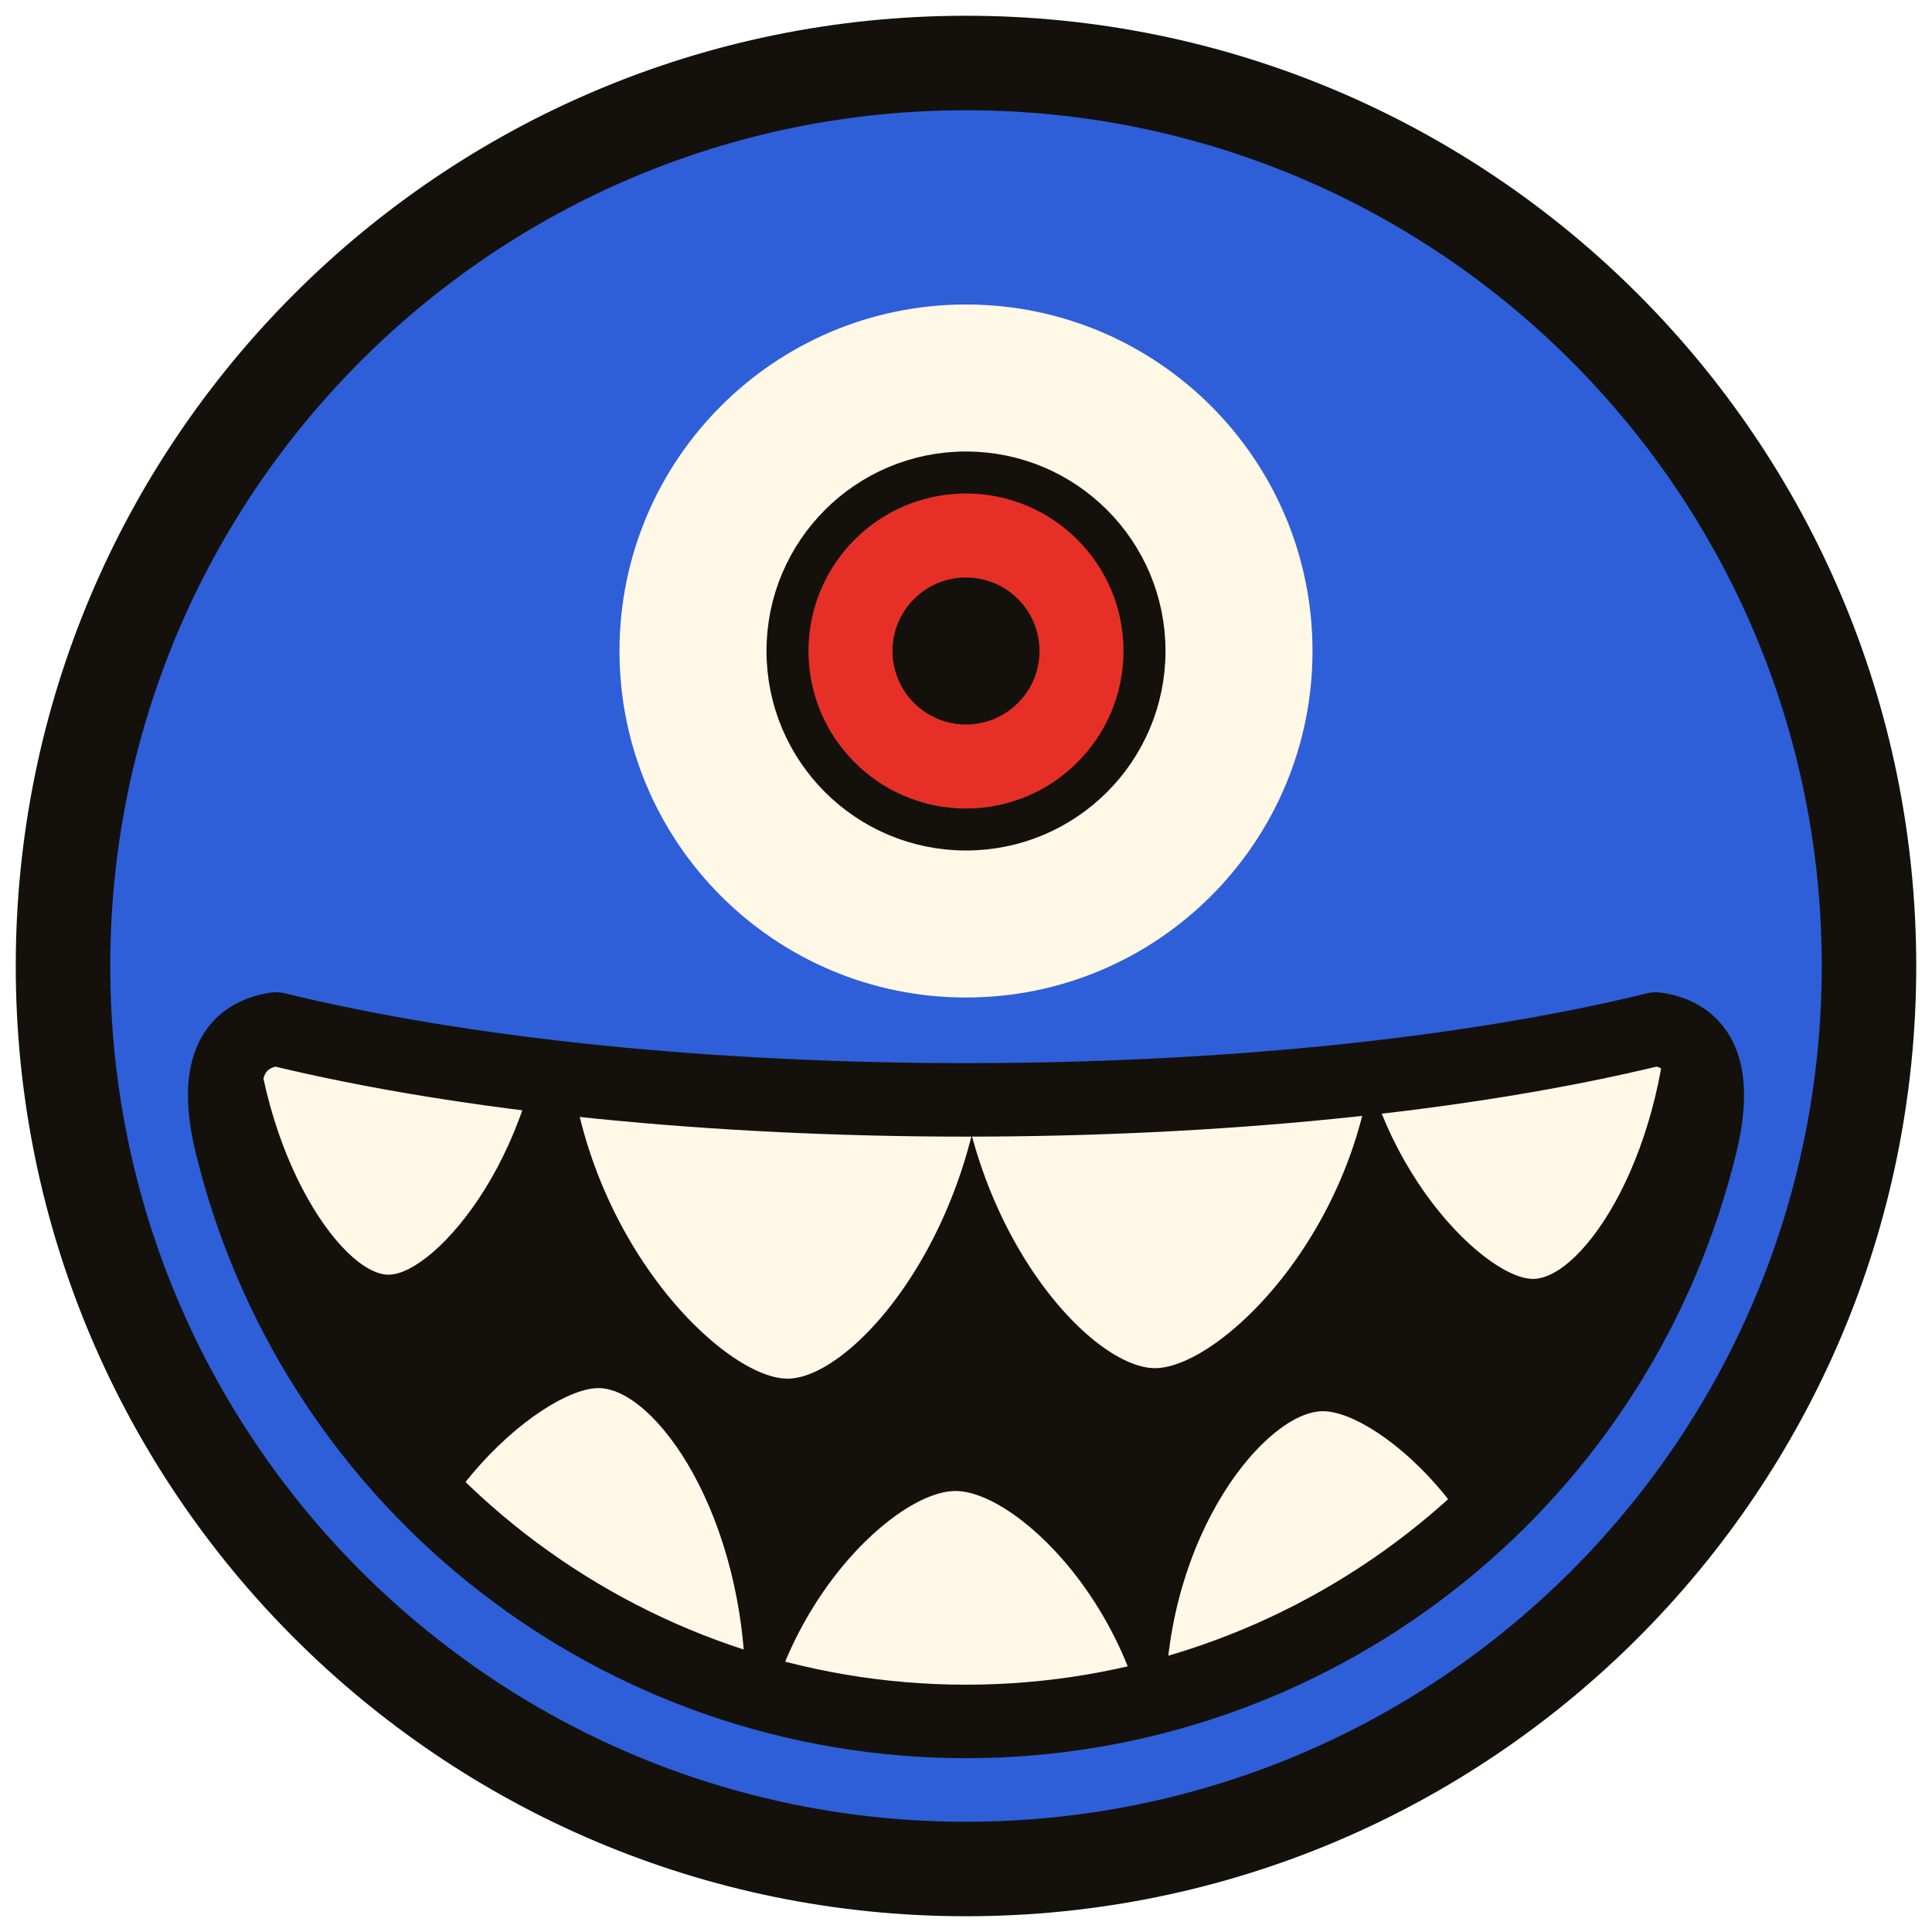
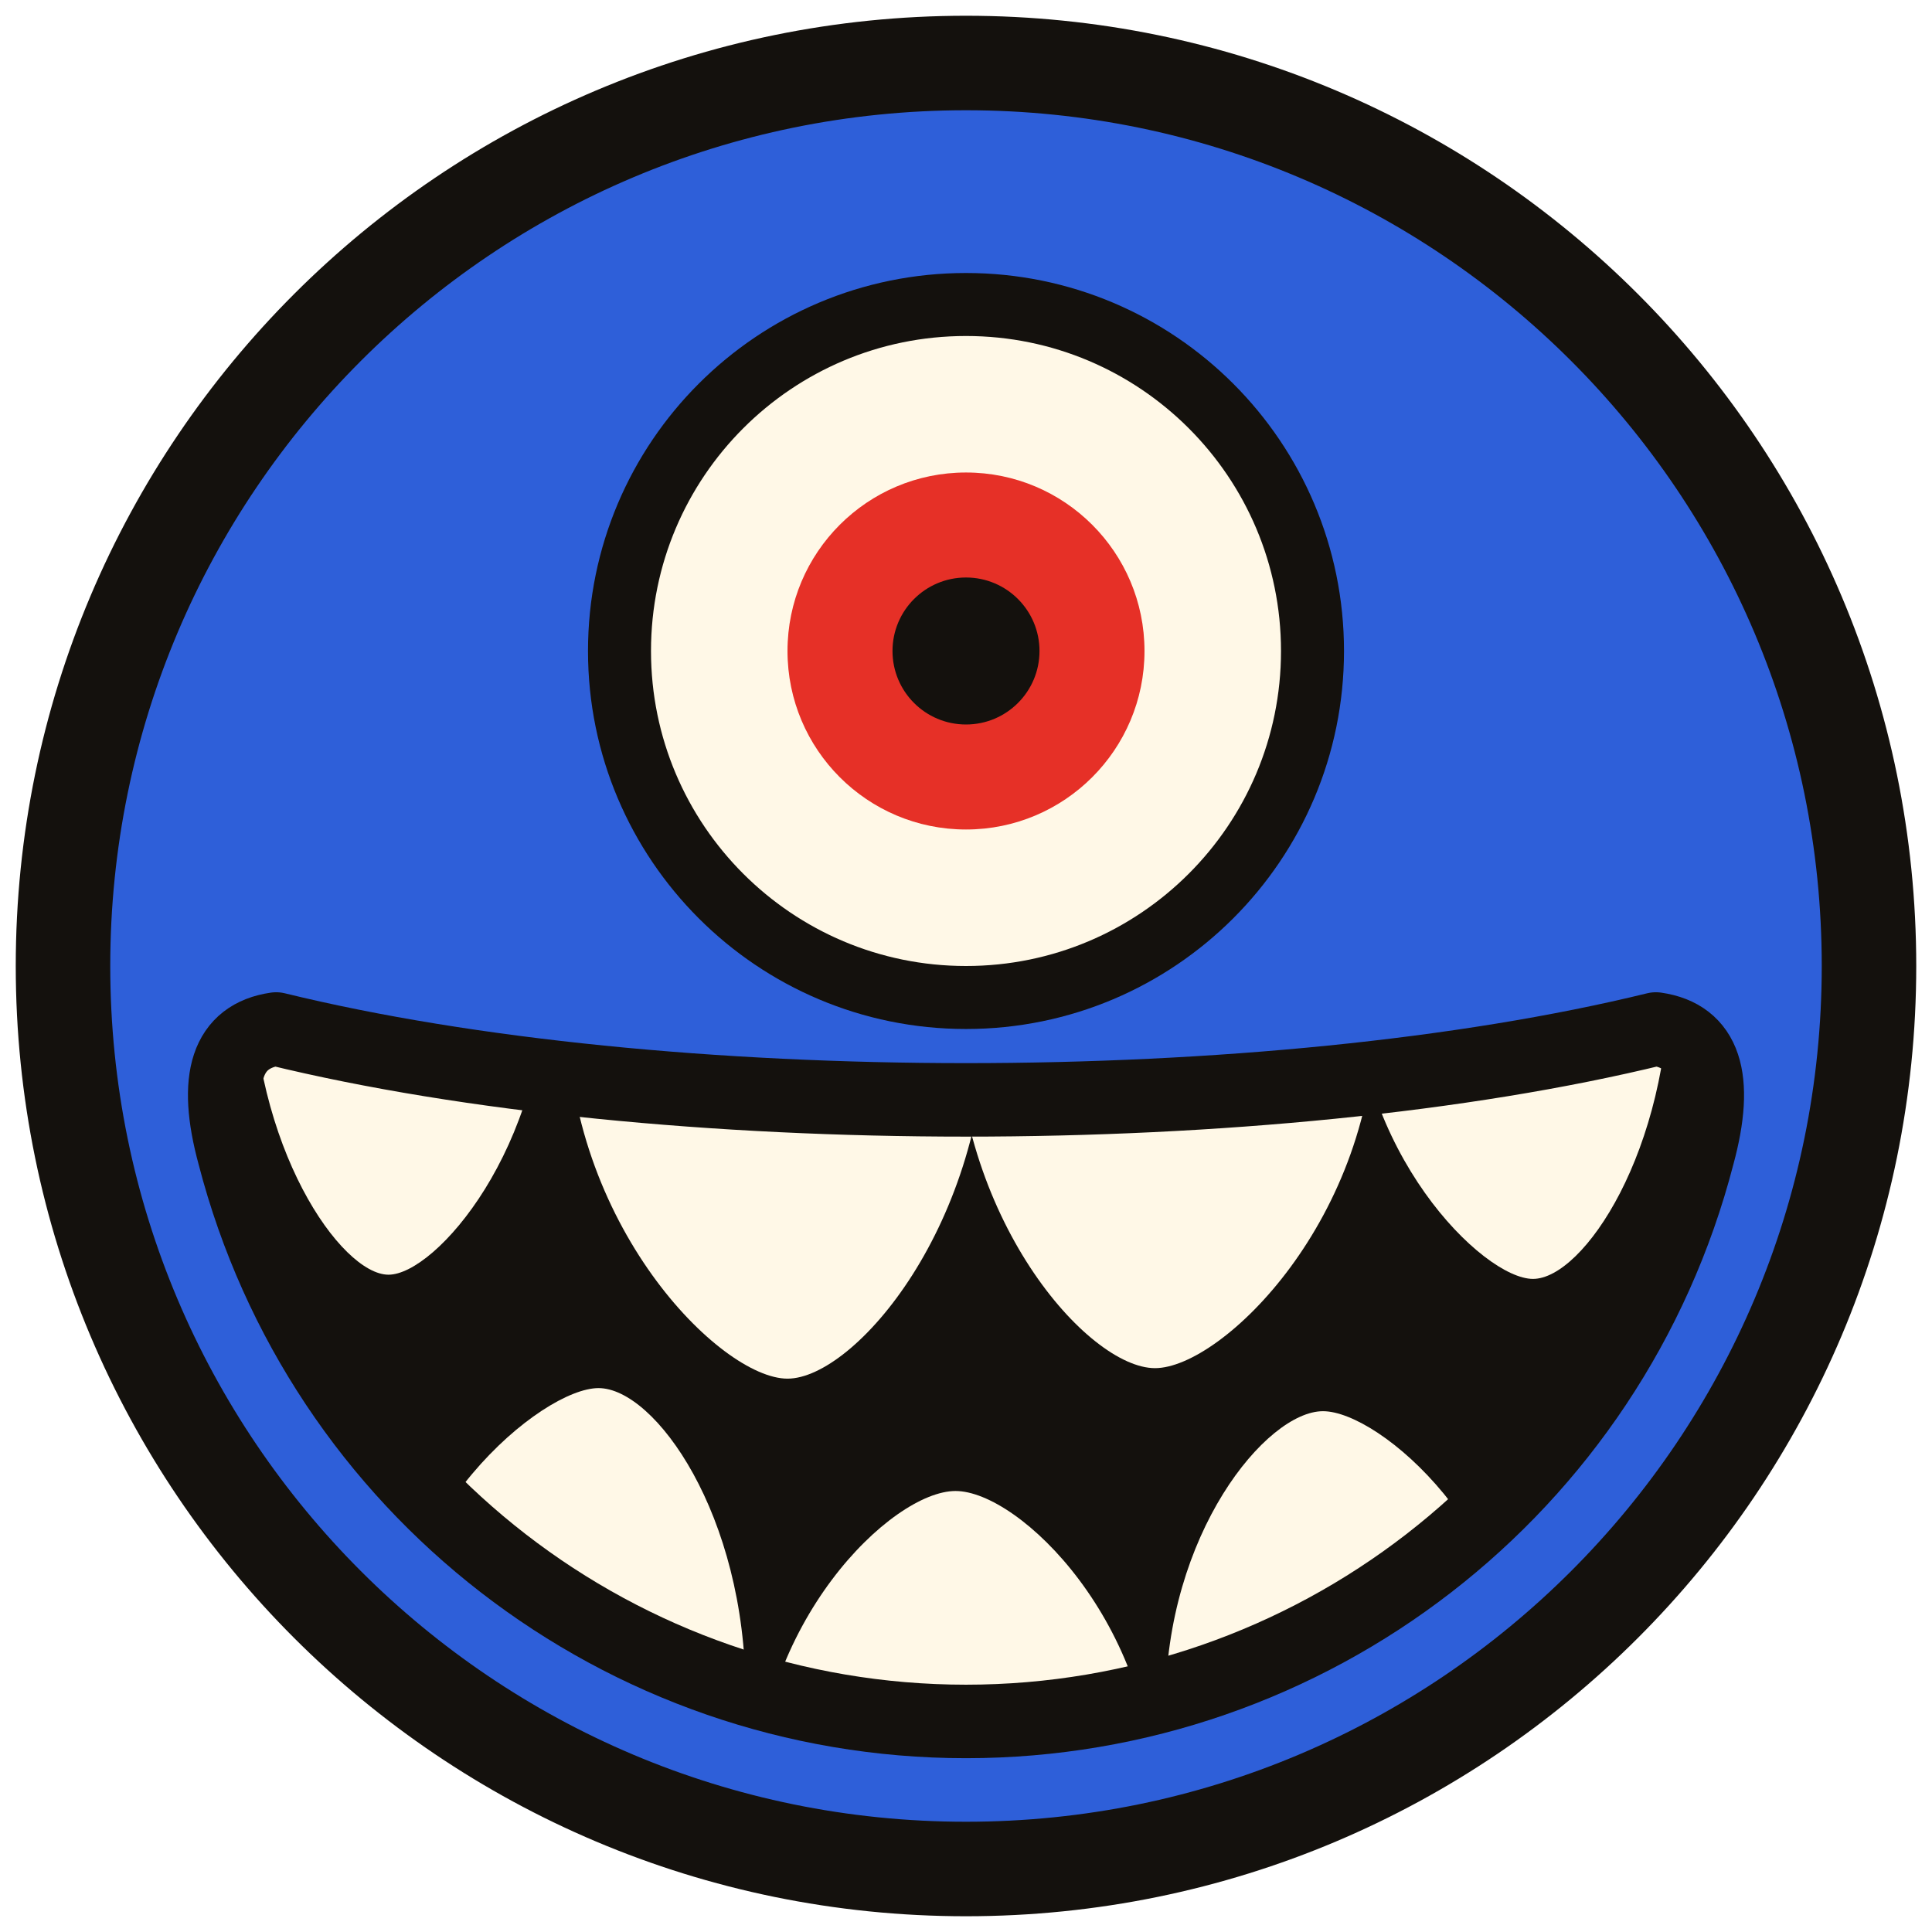
<svg xmlns="http://www.w3.org/2000/svg" viewBox="8 14 184 184">
  <defs>
    <clipPath id="m">
      <path d="M34.3,112 C71.1,121 128.9,121 165.7,112 Q172.7,113 169.7,124 A72,72 0 0 1 30.3,124 Q27.3,113 34.3,112 Z" />
    </clipPath>
  </defs>
  <circle cx="100" cy="106" r="86" fill="#2e5fd9" stroke="#14110d" stroke-width="9" />
  <g clip-path="url(#m)">
    <path d="M34.3,112 C71.1,121 128.9,121 165.7,112 Q172.7,113 169.7,124 A72,72 0 0 1 30.3,124 Q27.3,113 34.3,112 Z" fill="#14110d" />
    <path d="M32,106.4 C32,123.3 40.5,135.4 45,135.4 C49.5,135.4 60,123.3 60,106.4 Z" fill="#fff8e7" />
    <path d="M62,110.3 C62,130.6 76.6,145.3 83,145.3 C89.4,145.3 102,130.6 102,110.3 Z" fill="#fff8e7" />
    <path d="M99,110.3 C99,130 111.6,144.3 118,144.3 C124.4,144.3 139,130 139,110.3 Z" fill="#fff8e7" />
    <path d="M137,106.8 C137,123.6 149.2,135.8 154,135.8 C158.8,135.8 167,123.6 167,106.8 Z" fill="#fff8e7" />
    <path d="M45,175.2 C45,158.3 59.6,146.2 65,146.2 C70.4,146.2 79,158.3 79,175.2 Z" fill="#fff8e7" />
    <path d="M80,186 C80,168.6 92.9,156 99,156 C105.1,156 118,168.6 118,186 Z" fill="#fff8e7" />
    <path d="M119,176.4 C119,160.1 128.6,148.4 134,148.4 C139.4,148.4 153,160.1 153,176.4 Z" fill="#fff8e7" />
  </g>
  <path d="M34.3,112 C71.1,121 128.9,121 165.7,112 Q172.7,113 169.7,124 A72,72 0 0 1 30.3,124 Q27.3,113 34.3,112 Z" fill="none" stroke="#14110d" stroke-width="7" stroke-linejoin="round" />
-   <circle cx="100" cy="76" r="33" fill="#fff8e7" />
-   <circle cx="100" cy="76" r="17" fill="#e63027" stroke="#14110d" stroke-width="4" />
+   <circle cx="100" cy="76" r="33" fill="#fff8e7" stroke="#14110d" stroke-width="6" />
+   <circle cx="100" cy="76" r="17" fill="#e63027" />
  <circle cx="100" cy="76" r="7" fill="#14110d" />
</svg>
